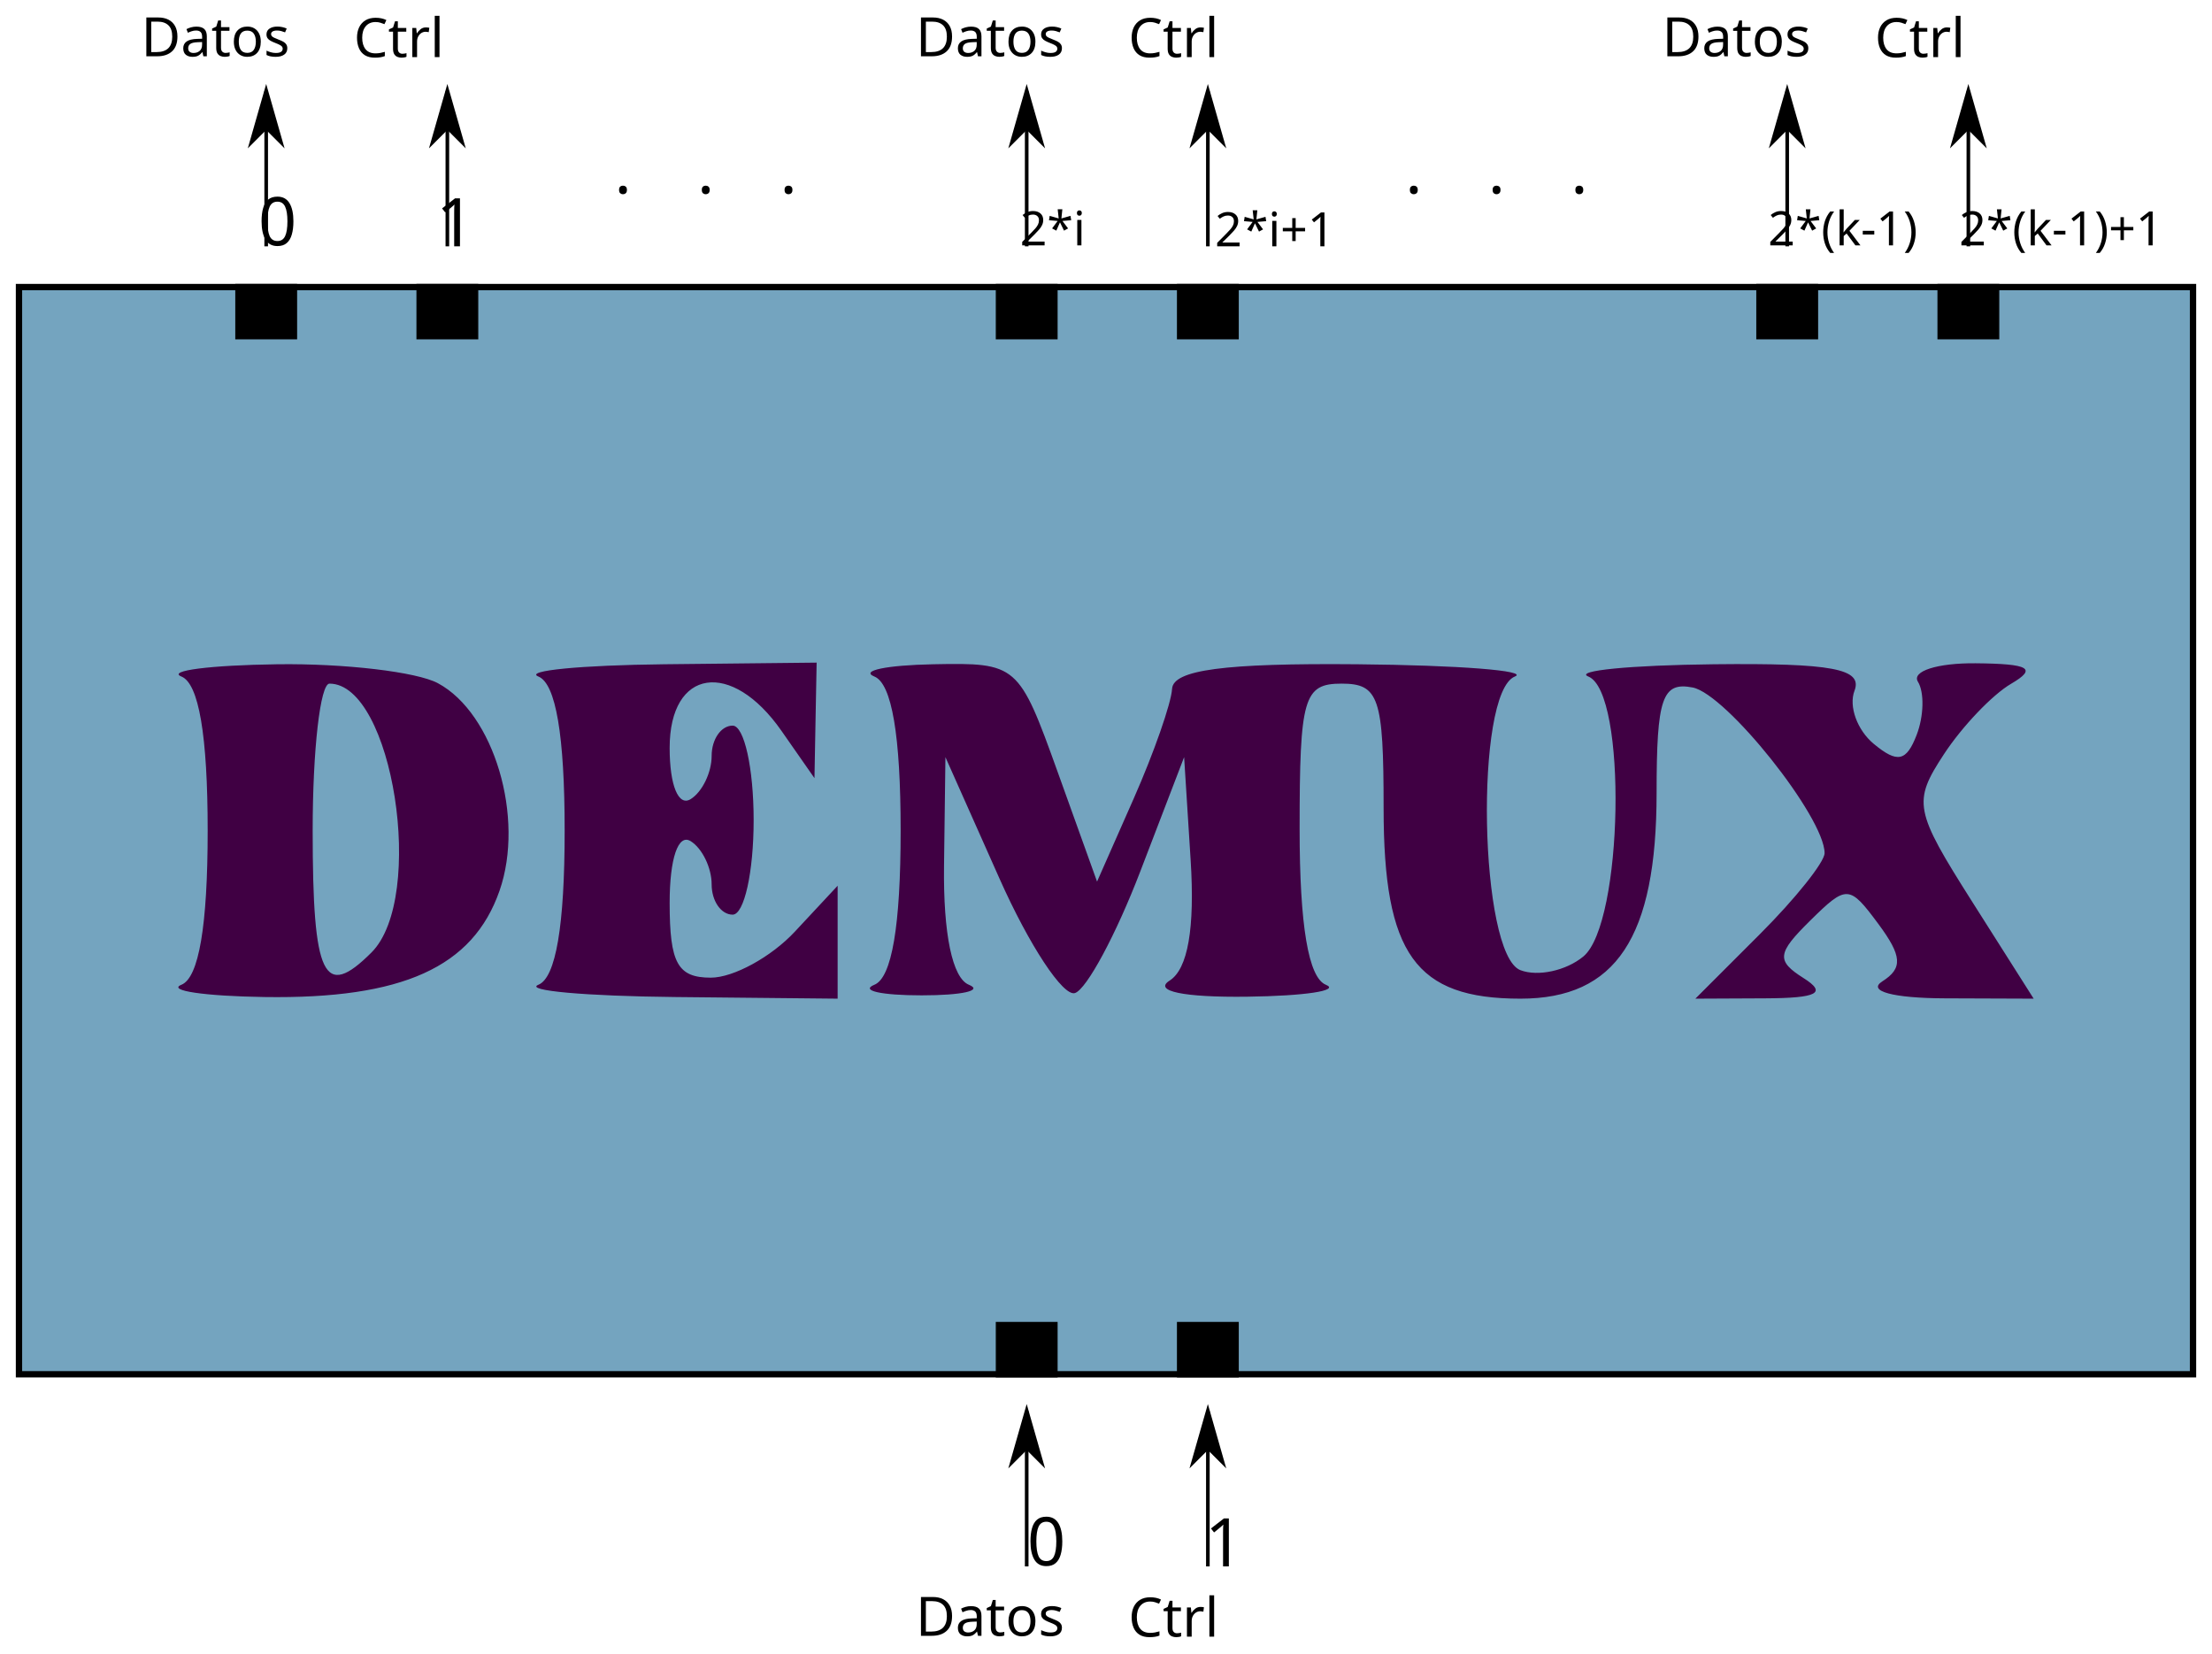
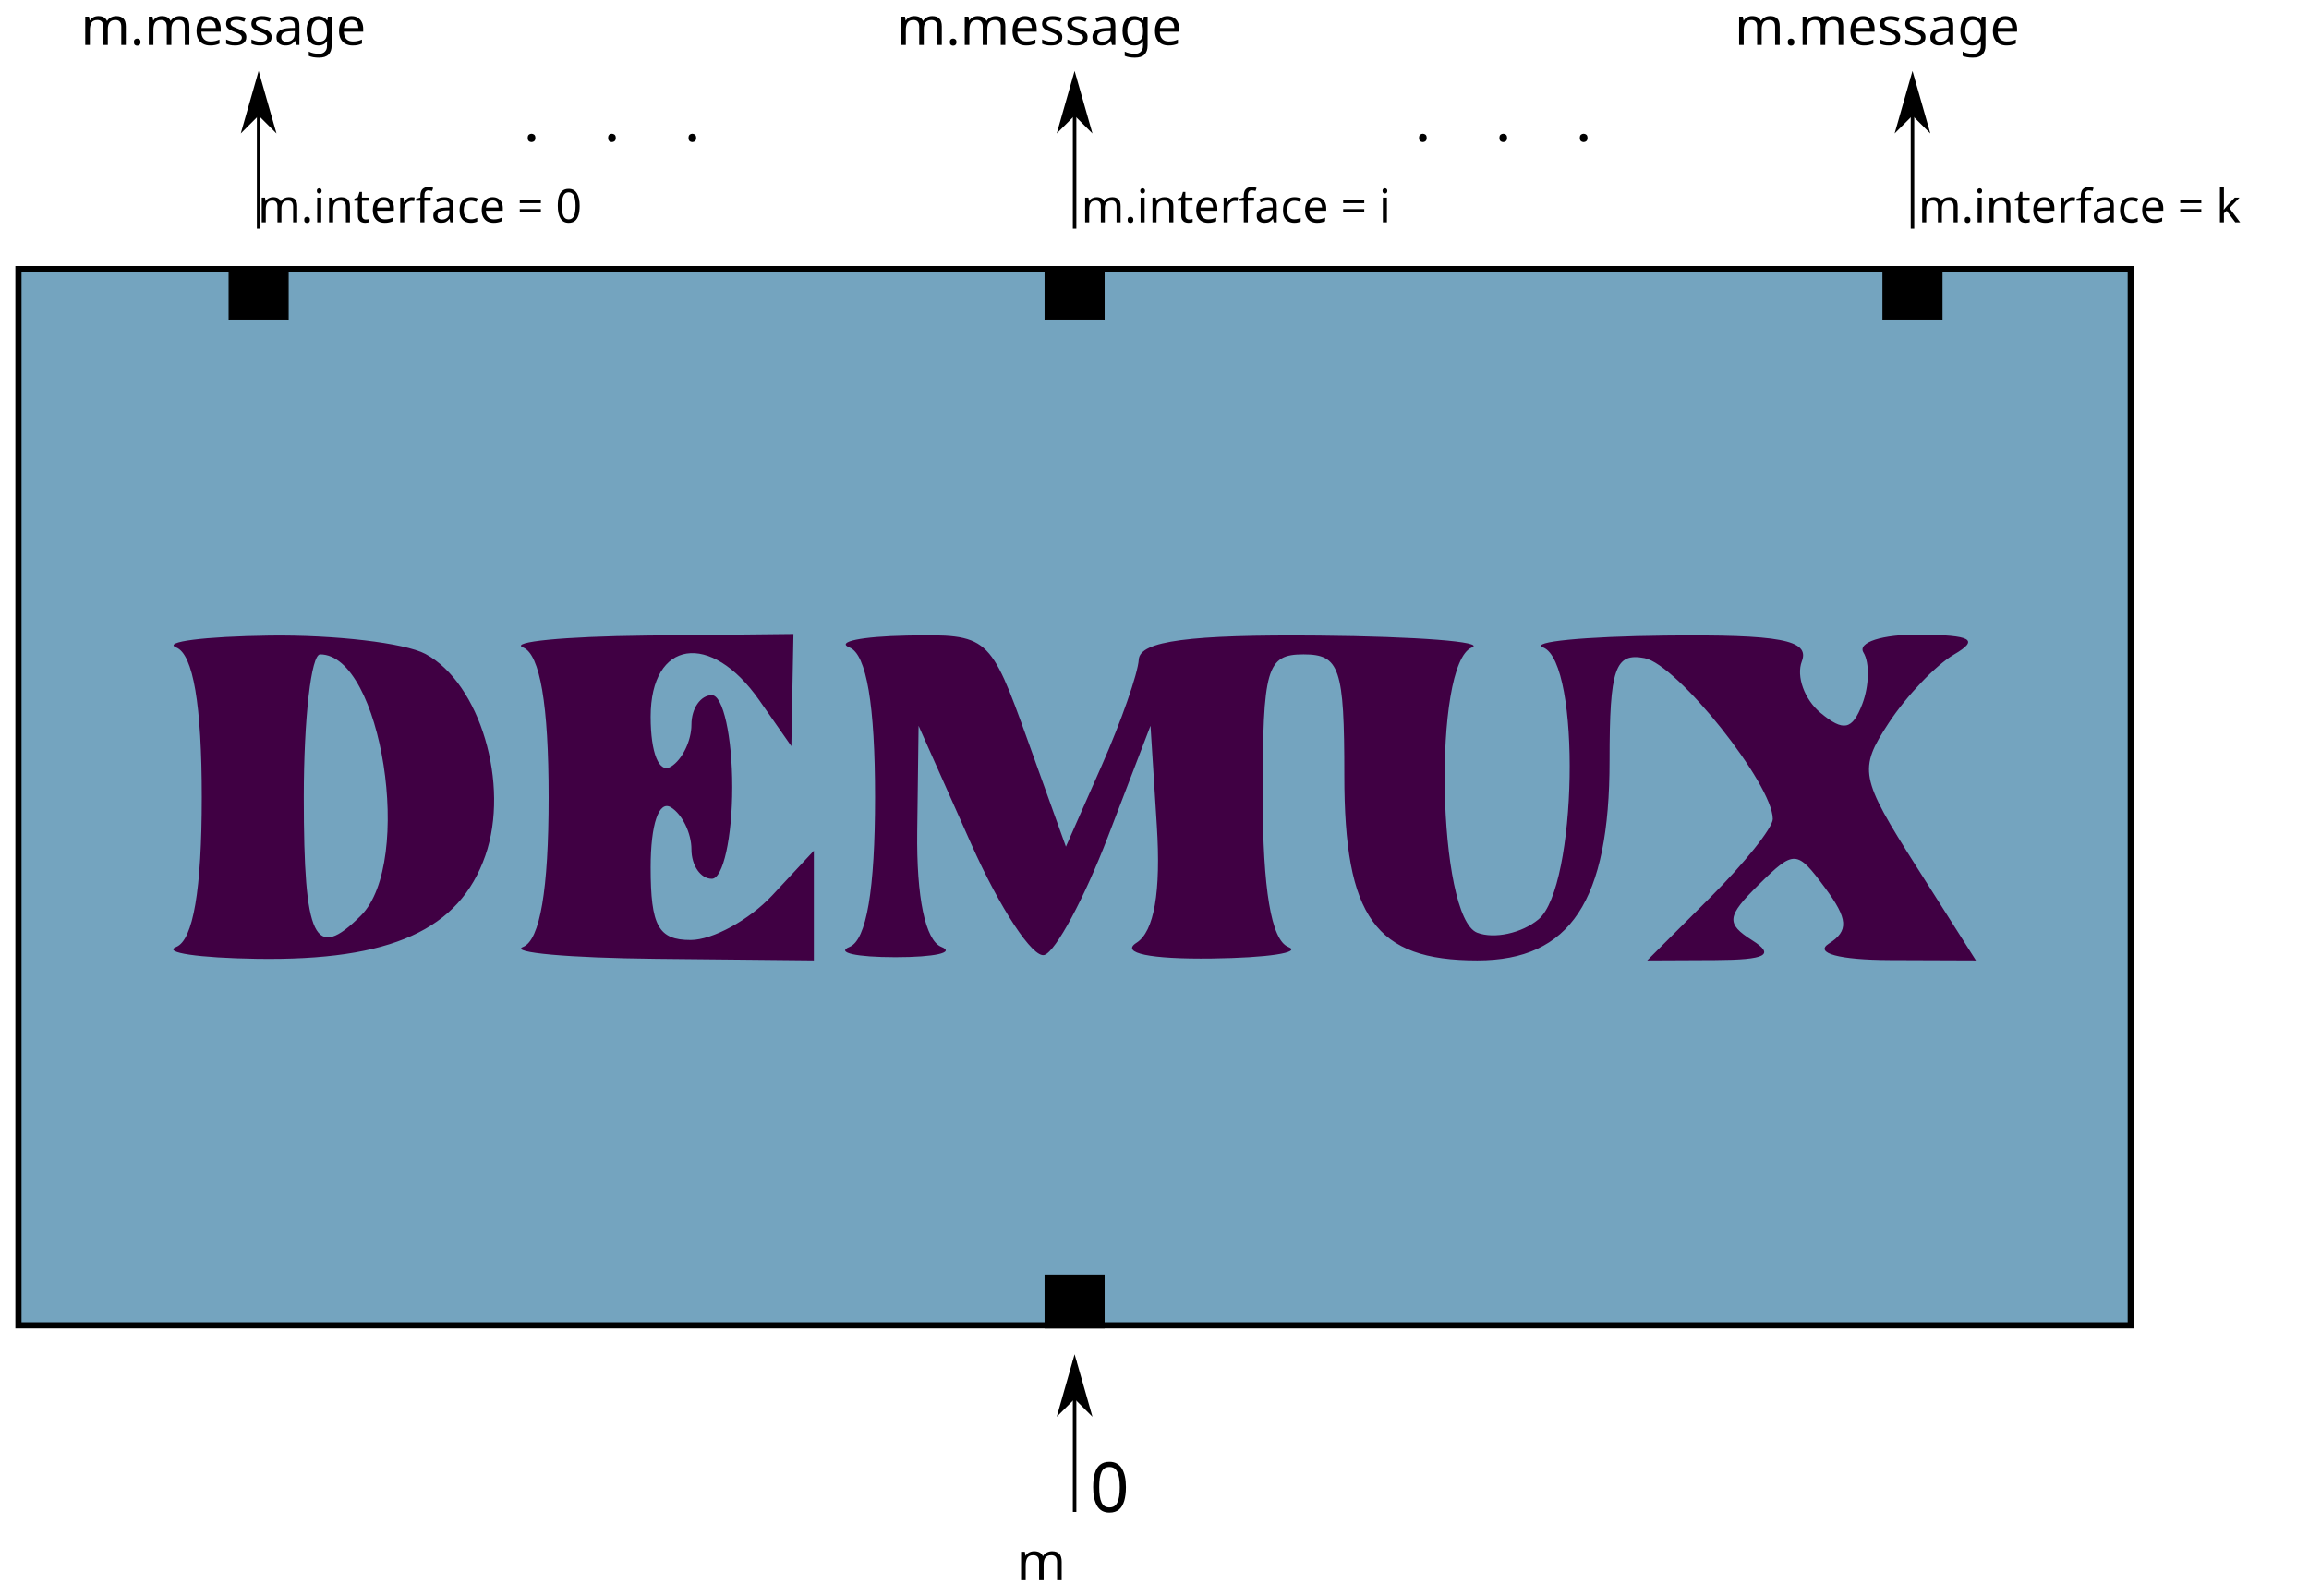
- <svg xmlns="http://www.w3.org/2000/svg" width="699.274" height="522.531" viewBox="0 0 699.274 522.531" id="svg2" version="1.1">
+ <svg xmlns="http://www.w3.org/2000/svg" width="751.267" height="519.121" viewBox="0 0 751.267 519.121" id="svg2" version="1.1">
  <defs id="defs4">
+     <marker orient="auto" refY="0" refX="0" id="marker4499" style="overflow:visible">
+       <path id="path4501" d="M 0,0 5,-5 -12.5,0 5,5 0,0 Z" style="fill:#000000;fill-opacity:1;fill-rule:evenodd;stroke:#000000;stroke-width:1pt;stroke-opacity:1" transform="matrix(-0.8,0,0,-0.8,-10,0)" />
+     </marker>
+     <marker orient="auto" refY="0" refX="0" id="marker4387" style="overflow:visible">
+       <path id="path4389" d="M 0,0 5,-5 -12.5,0 5,5 0,0 Z" style="fill:#000000;fill-opacity:1;fill-rule:evenodd;stroke:#000000;stroke-width:1pt;stroke-opacity:1" transform="matrix(-0.8,0,0,-0.8,-10,0)" />
+     </marker>
+     <marker orient="auto" refY="0" refX="0" id="marker4287" style="overflow:visible">
+       <path id="path4289" d="M 0,0 5,-5 -12.5,0 5,5 0,0 Z" style="fill:#000000;fill-opacity:1;fill-rule:evenodd;stroke:#000000;stroke-width:1pt;stroke-opacity:1" transform="matrix(-0.8,0,0,-0.8,-10,0)" />
+     </marker>
    <marker orient="auto" refY="0" refX="0" id="marker6949" style="overflow:visible">
      <path id="path6951" d="M 0,0 5,-5 -12.5,0 5,5 0,0 Z" style="fill:#000000;fill-opacity:1;fill-rule:evenodd;stroke:#000000;stroke-width:1pt;stroke-opacity:1" transform="matrix(-0.8,0,0,-0.8,-10,0)" />
    </marker>
    <marker style="overflow:visible" id="marker5672" refX="0" refY="0" orient="auto">
      <path transform="matrix(-0.8,0,0,-0.8,-10,0)" style="fill:#000000;fill-opacity:1;fill-rule:evenodd;stroke:#000000;stroke-width:1pt;stroke-opacity:1" d="M 0,0 5,-5 -12.5,0 5,5 0,0 Z" id="path5674" />
    </marker>
    <marker style="overflow:visible" id="marker5174" refX="0" refY="0" orient="auto">
      <path transform="matrix(-0.8,0,0,-0.8,-10,0)" style="fill:#000000;fill-opacity:1;fill-rule:evenodd;stroke:#000000;stroke-width:1pt;stroke-opacity:1" d="M 0,0 5,-5 -12.5,0 5,5 0,0 Z" id="path5176" />
    </marker>
    <marker orient="auto" refY="0" refX="0" id="marker5024" style="overflow:visible">
      <path id="path5026" d="M 0,0 5,-5 -12.5,0 5,5 0,0 Z" style="fill:#000000;fill-opacity:1;fill-rule:evenodd;stroke:#000000;stroke-width:1pt;stroke-opacity:1" transform="matrix(-0.8,0,0,-0.8,-10,0)" />
    </marker>
    <marker style="overflow:visible" id="marker4902" refX="0" refY="0" orient="auto">
      <path transform="matrix(-0.8,0,0,-0.8,-10,0)" style="fill:#000000;fill-opacity:1;fill-rule:evenodd;stroke:#000000;stroke-width:1pt;stroke-opacity:1" d="M 0,0 5,-5 -12.5,0 5,5 0,0 Z" id="path4904" />
    </marker>
    <marker style="overflow:visible" id="marker14043" refX="0" refY="0" orient="auto">
      <path transform="matrix(-0.8,0,0,-0.8,-10,0)" style="fill:#000000;fill-opacity:1;fill-rule:evenodd;stroke:#000000;stroke-width:1pt;stroke-opacity:1" d="M 0,0 5,-5 -12.5,0 5,5 0,0 Z" id="path14045" />
    </marker>
    <marker orient="auto" refY="0" refX="0" id="marker13191" style="overflow:visible">
      <path id="path13193" d="M 0,0 5,-5 -12.5,0 5,5 0,0 Z" style="fill:#000000;fill-opacity:1;fill-rule:evenodd;stroke:#000000;stroke-width:1pt;stroke-opacity:1" transform="matrix(-0.8,0,0,-0.8,-10,0)" />
    </marker>
    <marker style="overflow:visible" id="marker11943" refX="0" refY="0" orient="auto">
      <path transform="matrix(-0.8,0,0,-0.8,-10,0)" style="fill:#000000;fill-opacity:1;fill-rule:evenodd;stroke:#000000;stroke-width:1pt;stroke-opacity:1" d="M 0,0 5,-5 -12.5,0 5,5 0,0 Z" id="path11945" />
    </marker>
    <marker orient="auto" refY="0" refX="0" id="marker10587" style="overflow:visible">
      <path id="path10589" d="M 0,0 5,-5 -12.5,0 5,5 0,0 Z" style="fill:#000000;fill-opacity:1;fill-rule:evenodd;stroke:#000000;stroke-width:1pt;stroke-opacity:1" transform="matrix(-0.8,0,0,-0.8,-10,0)" />
    </marker>
    <marker style="overflow:visible" id="marker9081" refX="0" refY="0" orient="auto">
      <path transform="matrix(-0.8,0,0,-0.8,-10,0)" style="fill:#000000;fill-opacity:1;fill-rule:evenodd;stroke:#000000;stroke-width:1pt;stroke-opacity:1" d="M 0,0 5,-5 -12.5,0 5,5 0,0 Z" id="path9083" />
    </marker>
    <marker orient="auto" refY="0" refX="0" id="marker8997" style="overflow:visible">
      <path id="path8999" d="M 0,0 5,-5 -12.5,0 5,5 0,0 Z" style="fill:#000000;fill-opacity:1;fill-rule:evenodd;stroke:#000000;stroke-width:1pt;stroke-opacity:1" transform="matrix(-0.8,0,0,-0.8,-10,0)" />
    </marker>
    <marker style="overflow:visible" id="marker8913" refX="0" refY="0" orient="auto">
      <path transform="matrix(-0.8,0,0,-0.8,-10,0)" style="fill:#000000;fill-opacity:1;fill-rule:evenodd;stroke:#000000;stroke-width:1pt;stroke-opacity:1" d="M 0,0 5,-5 -12.5,0 5,5 0,0 Z" id="path8915" />
    </marker>
  </defs>
-   <g id="layer1" transform="translate(-16.0775,-125.331)">
+   <g id="layer1" transform="translate(-16.0775,-128.4981)">
    <rect style="opacity:1;fill:#74a4bf;fill-opacity:1;stroke:#000000;stroke-width:2;stroke-linecap:round;stroke-miterlimit:4;stroke-dasharray:none;stroke-dashoffset:0;stroke-opacity:1" id="rect4136" width="687.274" height="343.637" x="22.078" y="216.053" />
    <g transform="translate(289.3635,-102.5948)" id="layer1-1">
      <g transform="matrix(0.1773381,0,0,0.1773381,166.2034,319.2169)" id="g4161">
        <path style="fill:#400043;fill-opacity:1" d="m -1022.493,666.199 -271.389,2.923 c -149.264,1.625 -250.334,11.476 -224.598,21.86 31.025,12.519 46.792,105.071 46.792,274.68 0,169.609 -15.767,262.161 -46.792,274.681 -25.736,10.384 83.756,20.235 243.314,21.86 l 290.108,2.924 0,-100.674 0,-100.601 -76.329,81.885 c -41.978,45.059 -109.357,81.958 -149.732,81.958 -59.171,0 -73.404,-25.821 -73.404,-133.209 0,-79.284 15.154,-123.874 37.433,-110.106 20.589,12.724 37.433,47.393 37.433,77.06 0,29.667 16.846,53.956 37.433,53.956 20.589,0 37.435,-75.802 37.435,-168.449 0,-92.647 -16.846,-168.449 -37.435,-168.449 -20.587,0 -37.433,24.289 -37.433,53.956 0,29.667 -16.844,64.335 -37.433,77.059 -21.838,13.498 -37.433,-24.582 -37.433,-91.389 0,-141.268 110.27,-158 199.374,-30.268 l 58.782,84.224 1.901,-102.941 1.968,-102.941 z m 2065.986,1.172 c -68.126,-0.624 -114.372,14.17 -102.795,32.9 11.575,18.73 10.573,61.268 -2.189,94.533 -18.345,47.806 -34.421,51.167 -76.694,16.085 -29.415,-24.413 -44.802,-66.95 -34.215,-94.533 15.048,-39.217 -39.697,-49.54 -250.993,-47.23 -148.618,1.625 -249.164,11.476 -223.428,21.86 69.537,28.059 62.24,439.917 -8.846,498.913 -30.62,25.411 -81.156,36.37 -112.3,24.419 -73.315,-28.134 -82.108,-494.184 -9.87,-523.332 25.736,-10.384 -100.601,-20.236 -280.749,-21.86 -237.278,-2.14 -328.308,9.971 -330.318,43.867 -1.526,25.735 -32.206,113.548 -68.212,195.135 l -65.508,148.343 -70.114,-195.134 c -69.236,-192.551 -72.216,-195.127 -221.894,-192.211 -83.433,1.625 -130.651,11.476 -104.915,21.86 31.025,12.519 46.792,105.071 46.792,274.68 0,169.609 -15.767,262.161 -46.792,274.68 -25.734,10.384 12.165,18.863 84.224,18.863 72.059,0 109.958,-8.478 84.224,-18.863 -29.446,-11.882 -45.857,-90.604 -44.307,-212.316 l 2.487,-193.38 96.434,216.556 c 53.051,119.119 113.593,210.885 134.525,203.908 20.93,-6.977 73.275,-104.414 116.32,-216.556 l 78.23,-203.908 11.623,183.51 c 7.708,121.49 -4.948,194.128 -37.433,214.728 -29.641,18.798 25.062,30.171 138.107,28.733 102.943,-1.309 166.109,-10.891 140.375,-21.276 -31.102,-12.551 -46.792,-105.719 -46.792,-277.824 0,-233.957 7.217,-258.888 74.865,-258.888 66.448,4.4e-4 74.867,24.924 74.867,221.894 0,260.44 56.863,339.603 243.9,339.603 170.589,0 242.73,-109.058 242.73,-366.727 0,-169.045 10.016,-198.33 64.193,-187.896 60.14,11.582 235.272,231.336 235.272,295.224 0,15.96 -51.804,80.9 -115.15,144.249 l -115.225,115.151 124.582,-0.584 c 93.157,-0.431 110.361,-9.485 68.36,-36.044 -48.937,-30.945 -47.391,-44.156 11.696,-102.429 65.108,-64.209 69.864,-63.927 121.586,5.849 42.392,57.189 43.917,78.972 7.091,102.356 -27.381,17.386 18.875,29.931 111.495,30.268 l 158.287,0.584 -109.594,-172.762 C 934.03,929.324 931.209,914.655 986.984,829.532 c 32.495,-49.597 86.407,-106.121 119.756,-125.606 46.967,-27.442 32.705,-35.672 -63.242,-36.556 z m -3027.402,1.756 c -119.736,1.625 -196.67,11.476 -170.934,21.86 31.025,12.519 46.79,105.071 46.79,274.68 0,169.609 -15.765,262.161 -46.79,274.68 -25.736,10.384 40.857,20.236 147.977,21.86 245.918,3.732 371.549,-53.099 419.075,-189.432 45.45,-130.375 -9.83,-316.357 -109.959,-369.944 -37.658,-20.153 -166.423,-35.329 -286.159,-33.704 z m 92.998,34.508 c 112.859,0 172.475,381.566 74.867,479.173 -85.071,85.07 -104.842,44.146 -104.842,-217.142 0,-144.117 13.505,-262.032 29.975,-262.032 z" id="path4155" />
      </g>
    </g>
-     <path id="path5150" d="m 340.644,620.421 0,-49.091" style="fill:none;fill-rule:evenodd;stroke:#000000;stroke-width:1.145px;stroke-linecap:butt;stroke-linejoin:miter;stroke-opacity:1;marker-end:url(#marker5174)" />
-     <path style="fill:none;fill-rule:evenodd;stroke:#000000;stroke-width:1.145px;stroke-linecap:butt;stroke-linejoin:miter;stroke-opacity:1;marker-end:url(#marker4902)" d="m 397.917,620.421 0,-49.091" id="path5152" />
-     <text id="text5154" y="642.619" x="398.235" style="font-style:normal;font-weight:normal;font-size:17.182px;line-height:125%;font-family:sans-serif;text-align:center;letter-spacing:0px;word-spacing:0px;text-anchor:middle;fill:#000000;fill-opacity:1;stroke:none;stroke-width:1px;stroke-linecap:butt;stroke-linejoin:miter;stroke-opacity:1" xml:space="preserve">
-       <tspan y="642.619" x="398.235" id="tspan5156">Ctrl</tspan>
+     <path style="fill:none;fill-rule:evenodd;stroke:#000000;stroke-width:1.145px;stroke-linecap:butt;stroke-linejoin:miter;stroke-opacity:1;marker-end:url(#marker4902)" d="m 365.714,620.421 0,-49.091" id="path5152" />
+     <text id="text5154" y="642.619" x="366.033" style="font-style:normal;font-weight:normal;font-size:17.182px;line-height:125%;font-family:sans-serif;text-align:center;letter-spacing:0px;word-spacing:0px;text-anchor:middle;fill:#000000;fill-opacity:1;stroke:none;stroke-width:1px;stroke-linecap:butt;stroke-linejoin:miter;stroke-opacity:1" xml:space="preserve">
+       <tspan y="642.619" x="366.033" id="tspan5156">m</tspan>
    </text>
-     <text id="text5158" y="620.421" x="409.709" style="font-style:normal;font-weight:normal;font-size:10.198px;line-height:125%;font-family:sans-serif;text-align:center;letter-spacing:0px;word-spacing:0px;text-anchor:middle;fill:#000000;fill-opacity:1;stroke:none;stroke-width:1px;stroke-linecap:butt;stroke-linejoin:miter;stroke-opacity:1" xml:space="preserve">
-       <tspan style="font-size:21.246px" y="620.421" x="409.709" id="tspan5160">1</tspan>
+     <text id="text5158" y="620.421" x="383.709" style="font-style:normal;font-weight:normal;font-size:10.198px;line-height:125%;font-family:sans-serif;text-align:center;letter-spacing:0px;word-spacing:0px;text-anchor:middle;fill:#000000;fill-opacity:1;stroke:none;stroke-width:1px;stroke-linecap:butt;stroke-linejoin:miter;stroke-opacity:1" xml:space="preserve">
+       <tspan style="font-size:22.5px" y="620.421" x="383.709" id="tspan5160">0</tspan>
    </text>
-     <rect style="opacity:1;fill:#000000;fill-opacity:1;stroke:#000000;stroke-width:0.39;stroke-linecap:round;stroke-miterlimit:4;stroke-dasharray:none;stroke-dashoffset:0;stroke-opacity:1" id="rect5162" width="19.156" height="17.151" x="331.066" y="543.344" />
-     <rect y="543.344" x="388.339" height="17.151" width="19.156" id="rect5164" style="opacity:1;fill:#000000;fill-opacity:1;stroke:#000000;stroke-width:0.39;stroke-linecap:round;stroke-miterlimit:4;stroke-dasharray:none;stroke-dashoffset:0;stroke-opacity:1" />
-     <text xml:space="preserve" style="font-style:normal;font-weight:normal;font-size:17.182px;line-height:125%;font-family:sans-serif;text-align:center;letter-spacing:0px;word-spacing:0px;text-anchor:middle;fill:#000000;fill-opacity:1;stroke:none;stroke-width:1px;stroke-linecap:butt;stroke-linejoin:miter;stroke-opacity:1" x="340.224" y="642.355" id="text5166">
-       <tspan id="tspan5168" x="340.224" y="642.355">Datos</tspan>
+     <rect y="543.344" x="356.136" height="17.151" width="19.156" id="rect5164" style="opacity:1;fill:#000000;fill-opacity:1;stroke:#000000;stroke-width:0.39;stroke-linecap:round;stroke-miterlimit:4;stroke-dasharray:none;stroke-dashoffset:0;stroke-opacity:1" />
+     <path style="fill:none;fill-rule:evenodd;stroke:#000000;stroke-width:1.145px;stroke-linecap:butt;stroke-linejoin:miter;stroke-opacity:1;marker-end:url(#marker5024)" d="m 100.227,202.887 0,-49.091" id="path4806" />
+     <rect y="215.248" x="90.65" height="17.151" width="19.156" id="rect4826" style="opacity:1;fill:#000000;fill-opacity:1;stroke:#000000;stroke-width:0.39;stroke-linecap:round;stroke-miterlimit:4;stroke-dasharray:none;stroke-dashoffset:0;stroke-opacity:1" />
+     <text id="text5016" y="143.121" x="99.904" style="font-style:normal;font-weight:normal;font-size:17.182px;line-height:125%;font-family:sans-serif;text-align:center;letter-spacing:0px;word-spacing:0px;text-anchor:middle;fill:#000000;fill-opacity:1;stroke:none;stroke-width:1px;stroke-linecap:butt;stroke-linejoin:miter;stroke-opacity:1" xml:space="preserve">
+       <tspan y="143.121" x="99.904" id="tspan5018">m.message</tspan>
    </text>
-     <text xml:space="preserve" style="font-style:normal;font-weight:normal;font-size:10.198px;line-height:125%;font-family:sans-serif;text-align:center;letter-spacing:0px;word-spacing:0px;text-anchor:middle;fill:#000000;fill-opacity:1;stroke:none;stroke-width:1px;stroke-linecap:butt;stroke-linejoin:miter;stroke-opacity:1" x="353.495" y="620.12" id="text5170">
-       <tspan id="tspan5172" x="353.495" y="620.12" style="font-size:21.246px">0</tspan>
+     <path id="path5648" d="m 365.714,202.887 0,-49.091" style="fill:none;fill-rule:evenodd;stroke:#000000;stroke-width:1.145px;stroke-linecap:butt;stroke-linejoin:miter;stroke-opacity:1;marker-end:url(#marker5672)" />
+     <rect style="opacity:1;fill:#000000;fill-opacity:1;stroke:#000000;stroke-width:0.39;stroke-linecap:round;stroke-miterlimit:4;stroke-dasharray:none;stroke-dashoffset:0;stroke-opacity:1" id="rect5660" width="19.156" height="17.151" x="356.136" y="215.248" />
+     <path id="path6812" d="m 638.333,202.887 0,-49.091" style="fill:none;fill-rule:evenodd;stroke:#000000;stroke-width:1.145px;stroke-linecap:butt;stroke-linejoin:miter;stroke-opacity:1;marker-end:url(#marker4499)" />
+     <rect style="opacity:1;fill:#000000;fill-opacity:1;stroke:#000000;stroke-width:0.39;stroke-linecap:round;stroke-miterlimit:4;stroke-dasharray:none;stroke-dashoffset:0;stroke-opacity:1" id="rect6824" width="19.156" height="17.151" x="628.755" y="215.248" />
+     <text xml:space="preserve" style="font-style:normal;font-weight:normal;font-size:15px;line-height:125%;font-family:sans-serif;text-align:center;letter-spacing:0px;word-spacing:0px;text-anchor:middle;fill:#000000;fill-opacity:1;stroke:none;stroke-width:1px;stroke-linecap:butt;stroke-linejoin:miter;stroke-opacity:1" x="224.935" y="174.434" id="text7037">
+       <tspan id="tspan7039" x="224.935" y="174.434" style="font-size:20px">.    .    .</tspan>
    </text>
-     <g id="g6794" transform="translate(3.844051,0)">
-       <path id="path4806" d="m 96.383,203.188 0,-49.091" style="fill:none;fill-rule:evenodd;stroke:#000000;stroke-width:1.145px;stroke-linecap:butt;stroke-linejoin:miter;stroke-opacity:1;marker-end:url(#marker5024)" />
-       <path style="fill:none;fill-rule:evenodd;stroke:#000000;stroke-width:1.145px;stroke-linecap:butt;stroke-linejoin:miter;stroke-opacity:1;marker-end:url(#marker4902)" d="m 153.656,203.188 0,-49.091" id="path4808" />
-       <text id="text4810" y="143.385" x="153.975" style="font-style:normal;font-weight:normal;font-size:17.182px;line-height:125%;font-family:sans-serif;text-align:center;letter-spacing:0px;word-spacing:0px;text-anchor:middle;fill:#000000;fill-opacity:1;stroke:none;stroke-width:1px;stroke-linecap:butt;stroke-linejoin:miter;stroke-opacity:1" xml:space="preserve">
-         <tspan y="143.385" x="153.975" id="tspan4812">Ctrl</tspan>
-       </text>
-       <text id="text4822" y="203.188" x="165.449" style="font-style:normal;font-weight:normal;font-size:10.198px;line-height:125%;font-family:sans-serif;text-align:center;letter-spacing:0px;word-spacing:0px;text-anchor:middle;fill:#000000;fill-opacity:1;stroke:none;stroke-width:1px;stroke-linecap:butt;stroke-linejoin:miter;stroke-opacity:1" xml:space="preserve">
-         <tspan style="font-size:21.246px" y="203.188" x="165.449" id="tspan4824">1</tspan>
-       </text>
-       <rect style="opacity:1;fill:#000000;fill-opacity:1;stroke:#000000;stroke-width:0.39;stroke-linecap:round;stroke-miterlimit:4;stroke-dasharray:none;stroke-dashoffset:0;stroke-opacity:1" id="rect4826" width="19.156" height="17.151" x="86.806" y="215.248" />
-       <rect y="215.248" x="144.078" height="17.151" width="19.156" id="rect4828" style="opacity:1;fill:#000000;fill-opacity:1;stroke:#000000;stroke-width:0.39;stroke-linecap:round;stroke-miterlimit:4;stroke-dasharray:none;stroke-dashoffset:0;stroke-opacity:1" />
-       <text xml:space="preserve" style="font-style:normal;font-weight:normal;font-size:17.182px;line-height:125%;font-family:sans-serif;text-align:center;letter-spacing:0px;word-spacing:0px;text-anchor:middle;fill:#000000;fill-opacity:1;stroke:none;stroke-width:1px;stroke-linecap:butt;stroke-linejoin:miter;stroke-opacity:1" x="95.964" y="143.121" id="text5016">
-         <tspan id="tspan5018" x="95.964" y="143.121">Datos</tspan>
-       </text>
-       <text xml:space="preserve" style="font-style:normal;font-weight:normal;font-size:10.198px;line-height:125%;font-family:sans-serif;text-align:center;letter-spacing:0px;word-spacing:0px;text-anchor:middle;fill:#000000;fill-opacity:1;stroke:none;stroke-width:1px;stroke-linecap:butt;stroke-linejoin:miter;stroke-opacity:1" x="109.235" y="202.887" id="text5020">
-         <tspan id="tspan5022" x="109.235" y="202.887" style="font-size:21.246px">0</tspan>
-       </text>
-     </g>
-     <path id="path5648" d="m 340.644,203.188 0,-49.091" style="fill:none;fill-rule:evenodd;stroke:#000000;stroke-width:1.145px;stroke-linecap:butt;stroke-linejoin:miter;stroke-opacity:1;marker-end:url(#marker5672)" />
-     <path style="fill:none;fill-rule:evenodd;stroke:#000000;stroke-width:1.145px;stroke-linecap:butt;stroke-linejoin:miter;stroke-opacity:1;marker-end:url(#marker4902)" d="m 397.917,203.188 0,-49.091" id="path5650" />
-     <text id="text5652" y="143.385" x="398.235" style="font-style:normal;font-weight:normal;font-size:17.182px;line-height:125%;font-family:sans-serif;text-align:center;letter-spacing:0px;word-spacing:0px;text-anchor:middle;fill:#000000;fill-opacity:1;stroke:none;stroke-width:1px;stroke-linecap:butt;stroke-linejoin:miter;stroke-opacity:1" xml:space="preserve">
-       <tspan y="143.385" x="398.235" id="tspan5654">Ctrl</tspan>
+     <text id="text7041" y="174.434" x="514.935" style="font-style:normal;font-weight:normal;font-size:15px;line-height:125%;font-family:sans-serif;text-align:center;letter-spacing:0px;word-spacing:0px;text-anchor:middle;fill:#000000;fill-opacity:1;stroke:none;stroke-width:1px;stroke-linecap:butt;stroke-linejoin:miter;stroke-opacity:1" xml:space="preserve">
+       <tspan style="font-size:20px" y="174.434" x="514.935" id="tspan7043">.    .    .</tspan>
    </text>
-     <text id="text5656" y="203.188" x="425.709" style="font-style:normal;font-weight:normal;font-size:10.198px;line-height:125%;font-family:sans-serif;text-align:center;letter-spacing:0px;word-spacing:0px;text-anchor:middle;fill:#000000;fill-opacity:1;stroke:none;stroke-width:1px;stroke-linecap:butt;stroke-linejoin:miter;stroke-opacity:1" xml:space="preserve">
-       <tspan style="font-size:15px" y="203.188" x="425.709" id="tspan5658">2*i+1</tspan>
+     <text xml:space="preserve" style="font-style:normal;font-weight:normal;font-size:17.182px;line-height:125%;font-family:sans-serif;text-align:center;letter-spacing:0px;word-spacing:0px;text-anchor:middle;fill:#000000;fill-opacity:1;stroke:none;stroke-width:1px;stroke-linecap:butt;stroke-linejoin:miter;stroke-opacity:1" x="163.849" y="200.828" id="text4765">
+       <tspan id="tspan4767" x="163.849" y="200.828" style="font-size:15px">m.interface = 0</tspan>
    </text>
-     <rect style="opacity:1;fill:#000000;fill-opacity:1;stroke:#000000;stroke-width:0.39;stroke-linecap:round;stroke-miterlimit:4;stroke-dasharray:none;stroke-dashoffset:0;stroke-opacity:1" id="rect5660" width="19.156" height="17.151" x="331.066" y="215.248" />
-     <rect y="215.248" x="388.339" height="17.151" width="19.156" id="rect5662" style="opacity:1;fill:#000000;fill-opacity:1;stroke:#000000;stroke-width:0.39;stroke-linecap:round;stroke-miterlimit:4;stroke-dasharray:none;stroke-dashoffset:0;stroke-opacity:1" />
-     <text xml:space="preserve" style="font-style:normal;font-weight:normal;font-size:17.182px;line-height:125%;font-family:sans-serif;text-align:center;letter-spacing:0px;word-spacing:0px;text-anchor:middle;fill:#000000;fill-opacity:1;stroke:none;stroke-width:1px;stroke-linecap:butt;stroke-linejoin:miter;stroke-opacity:1" x="340.224" y="143.121" id="text5664">
-       <tspan id="tspan5666" x="340.224" y="143.121">Datos</tspan>
+     <text xml:space="preserve" style="font-style:normal;font-weight:normal;font-size:17.182px;line-height:125%;font-family:sans-serif;text-align:center;letter-spacing:0px;word-spacing:0px;text-anchor:middle;fill:#000000;fill-opacity:1;stroke:none;stroke-width:1px;stroke-linecap:butt;stroke-linejoin:miter;stroke-opacity:1" x="365.391" y="143.121" id="text4781">
+       <tspan id="tspan4783" x="365.391" y="143.121">m.message</tspan>
    </text>
-     <text xml:space="preserve" style="font-style:normal;font-weight:normal;font-size:10.198px;line-height:125%;font-family:sans-serif;text-align:center;letter-spacing:0px;word-spacing:0px;text-anchor:middle;fill:#000000;fill-opacity:1;stroke:none;stroke-width:1px;stroke-linecap:butt;stroke-linejoin:miter;stroke-opacity:1" x="355.495" y="202.887" id="text5668">
-       <tspan id="tspan5670" x="355.495" y="202.887" style="font-size:15px">2*i</tspan>
+     <text id="text4797" y="143.121" x="638.01" style="font-style:normal;font-weight:normal;font-size:17.182px;line-height:125%;font-family:sans-serif;text-align:center;letter-spacing:0px;word-spacing:0px;text-anchor:middle;fill:#000000;fill-opacity:1;stroke:none;stroke-width:1px;stroke-linecap:butt;stroke-linejoin:miter;stroke-opacity:1" xml:space="preserve">
+       <tspan y="143.121" x="638.01" id="tspan4799">m.message</tspan>
    </text>
-     <g transform="translate(238.1994,-1.010147)" id="g6808">
-       <path id="path6810" d="m 342.861,204.198 0,-49.091" style="fill:none;fill-rule:evenodd;stroke:#000000;stroke-width:1.145px;stroke-linecap:butt;stroke-linejoin:miter;stroke-opacity:1;marker-end:url(#marker6949)" />
-       <path style="fill:none;fill-rule:evenodd;stroke:#000000;stroke-width:1.145px;stroke-linecap:butt;stroke-linejoin:miter;stroke-opacity:1;marker-end:url(#marker4902)" d="m 400.133,204.198 0,-49.091" id="path6812" />
-       <text id="text6814" y="144.395" x="400.452" style="font-style:normal;font-weight:normal;font-size:17.182px;line-height:125%;font-family:sans-serif;text-align:center;letter-spacing:0px;word-spacing:0px;text-anchor:middle;fill:#000000;fill-opacity:1;stroke:none;stroke-width:1px;stroke-linecap:butt;stroke-linejoin:miter;stroke-opacity:1" xml:space="preserve">
-         <tspan y="144.395" x="400.452" id="tspan6816">Ctrl</tspan>
-       </text>
-       <rect style="opacity:1;fill:#000000;fill-opacity:1;stroke:#000000;stroke-width:0.39;stroke-linecap:round;stroke-miterlimit:4;stroke-dasharray:none;stroke-dashoffset:0;stroke-opacity:1" id="rect6822" width="19.156" height="17.151" x="333.283" y="216.258" />
-       <rect y="216.258" x="390.556" height="17.151" width="19.156" id="rect6824" style="opacity:1;fill:#000000;fill-opacity:1;stroke:#000000;stroke-width:0.39;stroke-linecap:round;stroke-miterlimit:4;stroke-dasharray:none;stroke-dashoffset:0;stroke-opacity:1" />
-       <text xml:space="preserve" style="font-style:normal;font-weight:normal;font-size:17.182px;line-height:125%;font-family:sans-serif;text-align:center;letter-spacing:0px;word-spacing:0px;text-anchor:middle;fill:#000000;fill-opacity:1;stroke:none;stroke-width:1px;stroke-linecap:butt;stroke-linejoin:miter;stroke-opacity:1" x="342.441" y="144.131" id="text6826">
-         <tspan id="tspan6828" x="342.441" y="144.131">Datos</tspan>
-       </text>
-       <text xml:space="preserve" style="font-style:normal;font-weight:normal;font-size:10.198px;line-height:125%;font-family:sans-serif;text-align:center;letter-spacing:0px;word-spacing:0px;text-anchor:middle;fill:#000000;fill-opacity:1;stroke:none;stroke-width:1px;stroke-linecap:butt;stroke-linejoin:miter;stroke-opacity:1" x="369.712" y="203.897" id="text6830">
-         <tspan id="tspan6832" x="369.712" y="203.897" style="font-size:15px">2*(k-1)</tspan>
-       </text>
-       <text id="text6926" y="203.897" x="438.712" style="font-style:normal;font-weight:normal;font-size:10.198px;line-height:125%;font-family:sans-serif;text-align:center;letter-spacing:0px;word-spacing:0px;text-anchor:middle;fill:#000000;fill-opacity:1;stroke:none;stroke-width:1px;stroke-linecap:butt;stroke-linejoin:miter;stroke-opacity:1" xml:space="preserve">
-         <tspan style="font-size:15px" y="203.897" x="438.712" id="tspan6928">2*(k-1)+1</tspan>
-       </text>
-     </g>
-     <text xml:space="preserve" style="font-style:normal;font-weight:normal;font-size:15px;line-height:125%;font-family:sans-serif;text-align:center;letter-spacing:0px;word-spacing:0px;text-anchor:middle;fill:#000000;fill-opacity:1;stroke:none;stroke-width:1px;stroke-linecap:butt;stroke-linejoin:miter;stroke-opacity:1" x="248.935" y="186.434" id="text7037">
-       <tspan id="tspan7039" x="248.935" y="186.434" style="font-size:20px">.    .    .</tspan>
+     <text id="text4813" y="200.828" x="429.399" style="font-style:normal;font-weight:normal;font-size:17.182px;line-height:125%;font-family:sans-serif;text-align:center;letter-spacing:0px;word-spacing:0px;text-anchor:middle;fill:#000000;fill-opacity:1;stroke:none;stroke-width:1px;stroke-linecap:butt;stroke-linejoin:miter;stroke-opacity:1" xml:space="preserve">
+       <tspan style="font-size:15px" y="200.828" x="429.399" id="tspan4815">m.interface = i</tspan>
    </text>
-     <text id="text7041" y="186.434" x="498.935" style="font-style:normal;font-weight:normal;font-size:15px;line-height:125%;font-family:sans-serif;text-align:center;letter-spacing:0px;word-spacing:0px;text-anchor:middle;fill:#000000;fill-opacity:1;stroke:none;stroke-width:1px;stroke-linecap:butt;stroke-linejoin:miter;stroke-opacity:1" xml:space="preserve">
-       <tspan style="font-size:20px" y="186.434" x="498.935" id="tspan7043">.    .    .</tspan>
+     <text xml:space="preserve" style="font-style:normal;font-weight:normal;font-size:17.182px;line-height:125%;font-family:sans-serif;text-align:center;letter-spacing:0px;word-spacing:0px;text-anchor:middle;fill:#000000;fill-opacity:1;stroke:none;stroke-width:1px;stroke-linecap:butt;stroke-linejoin:miter;stroke-opacity:1" x="703.824" y="200.828" id="text4817">
+       <tspan id="tspan4819" x="703.824" y="200.828" style="font-size:15px">m.interface = k</tspan>
    </text>
  </g>
</svg>
